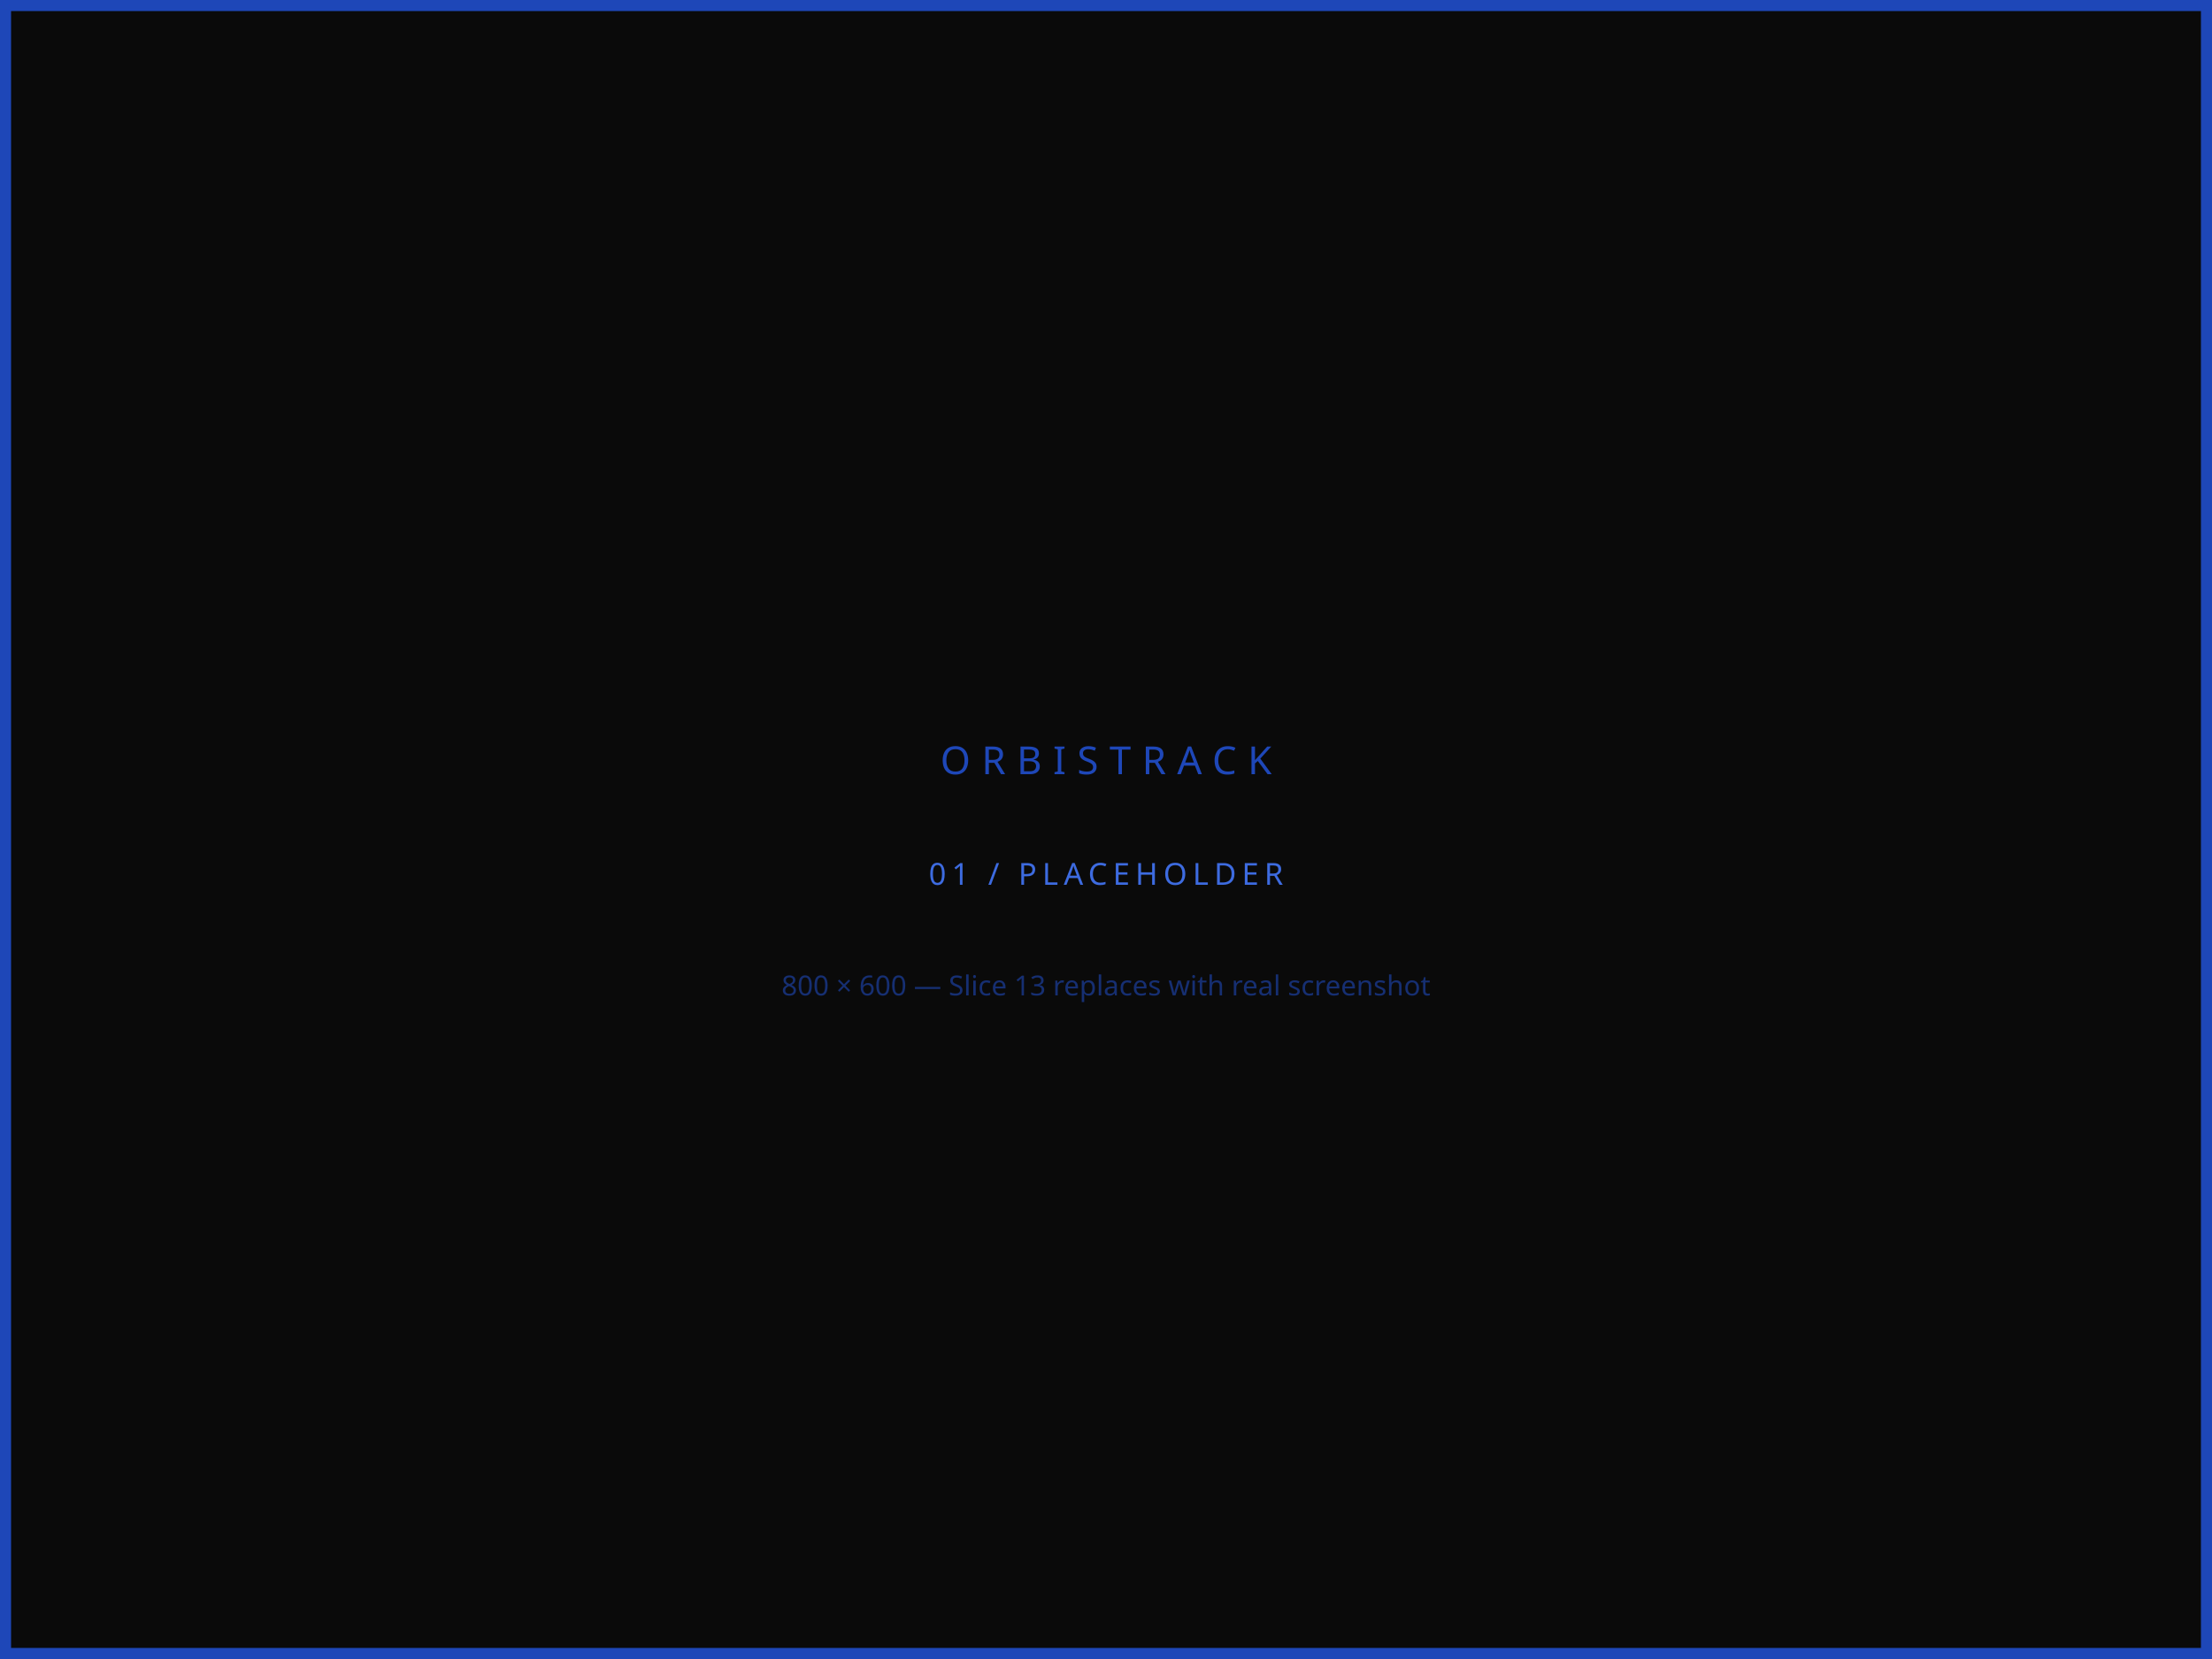
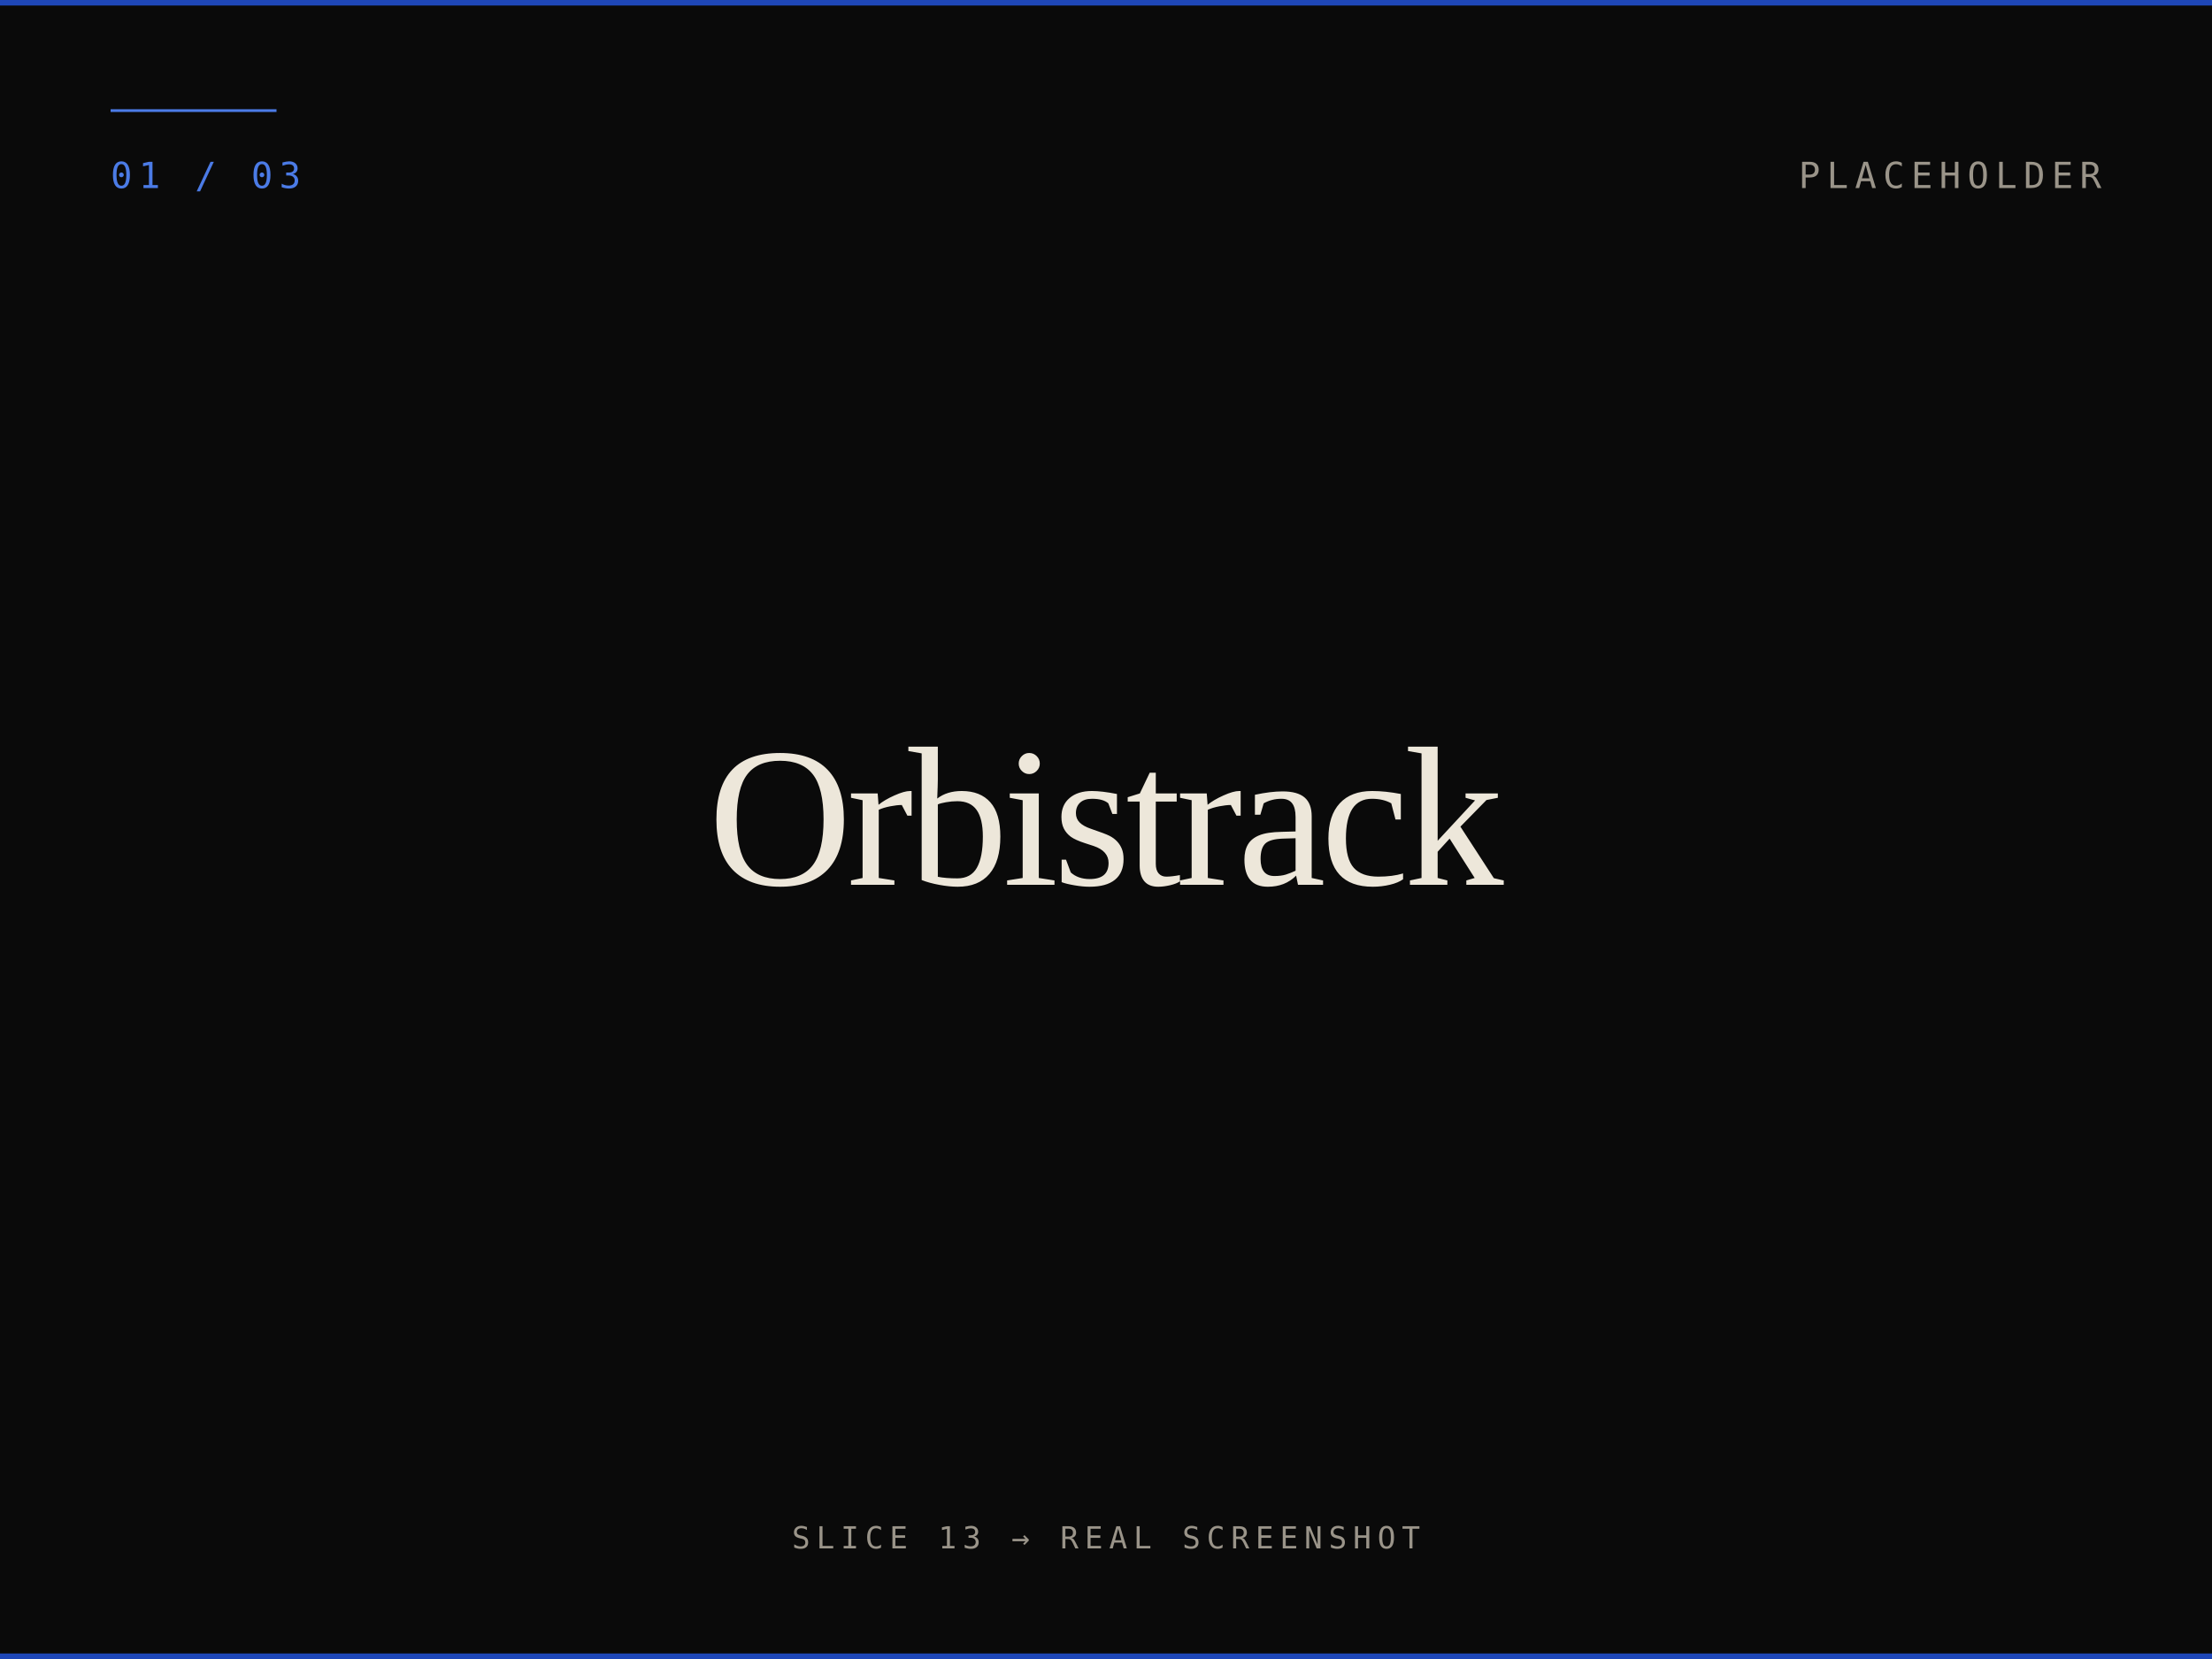
- <svg xmlns="http://www.w3.org/2000/svg" width="800" height="600" viewBox="0 0 800 600" role="img" aria-label="OrbisTrack — placeholder image 1">
+ <svg xmlns="http://www.w3.org/2000/svg" width="800" height="600" viewBox="0 0 800 600" role="img" aria-label="Orbistrack — placeholder 1">
  <rect width="800" height="600" fill="#0A0A0A" />
-   <rect x="0" y="0" width="800" height="4" fill="#1E47B8" />
-   <rect x="0" y="596" width="800" height="4" fill="#1E47B8" />
-   <rect x="0" y="0" width="4" height="600" fill="#1E47B8" />
-   <rect x="796" y="0" width="4" height="600" fill="#1E47B8" />
-   <text x="400" y="280" font-family="sans-serif" font-size="14" fill="#1E47B8" text-anchor="middle" letter-spacing="4">ORBISTRACK</text>
-   <text x="400" y="320" font-family="sans-serif" font-size="11" fill="#3D6BE0" text-anchor="middle" letter-spacing="2">01 / PLACEHOLDER</text>
-   <text x="400" y="360" font-family="sans-serif" font-size="10" fill="#1E47B8" text-anchor="middle" opacity="0.6">800 × 600 — Slice 13 replaces with real screenshot</text>
+   <rect x="0" y="0" width="800" height="2" fill="#1E47B8" />
+   <rect x="0" y="598" width="800" height="2" fill="#1E47B8" />
+   <line x1="40" y1="40" x2="100" y2="40" stroke="#4B7BE6" stroke-width="1" />
+   <text x="40" y="68" font-family="ui-monospace, 'JetBrains Mono', monospace" font-size="13" fill="#4B7BE6" letter-spacing="0.18em">01 / 03</text>
+   <text x="760" y="68" font-family="ui-monospace, monospace" font-size="13" fill="#9A9489" text-anchor="end" letter-spacing="0.18em">PLACEHOLDER</text>
+   <text x="400" y="320" font-family="Georgia, 'Times New Roman', serif" font-size="72" fill="#EDE7DA" text-anchor="middle" font-weight="300" letter-spacing="-0.025em">Orbistrack</text>
+   <text x="400" y="560" font-family="ui-monospace, monospace" font-size="11" fill="#9A9489" text-anchor="middle" letter-spacing="0.2em">SLICE 13 → REAL SCREENSHOT</text>
</svg>
